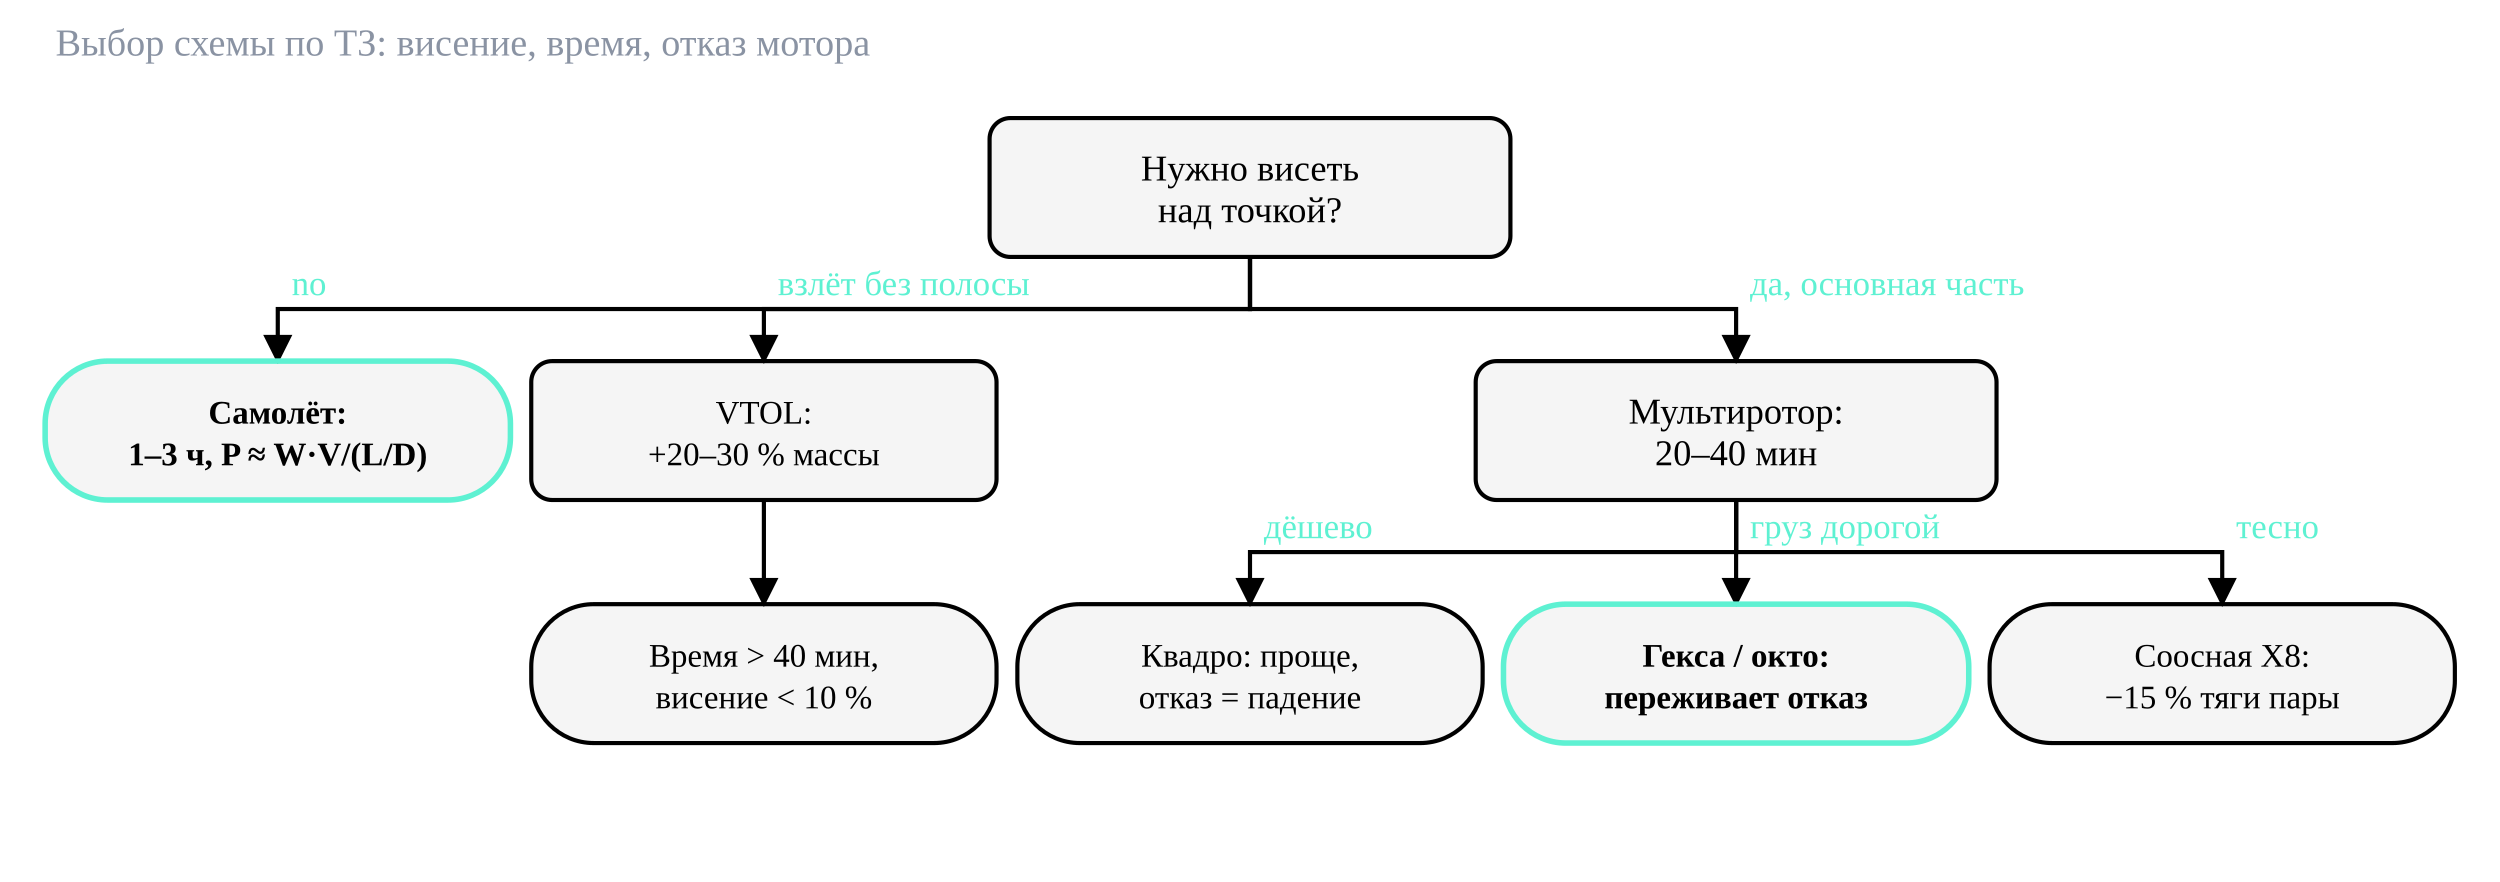
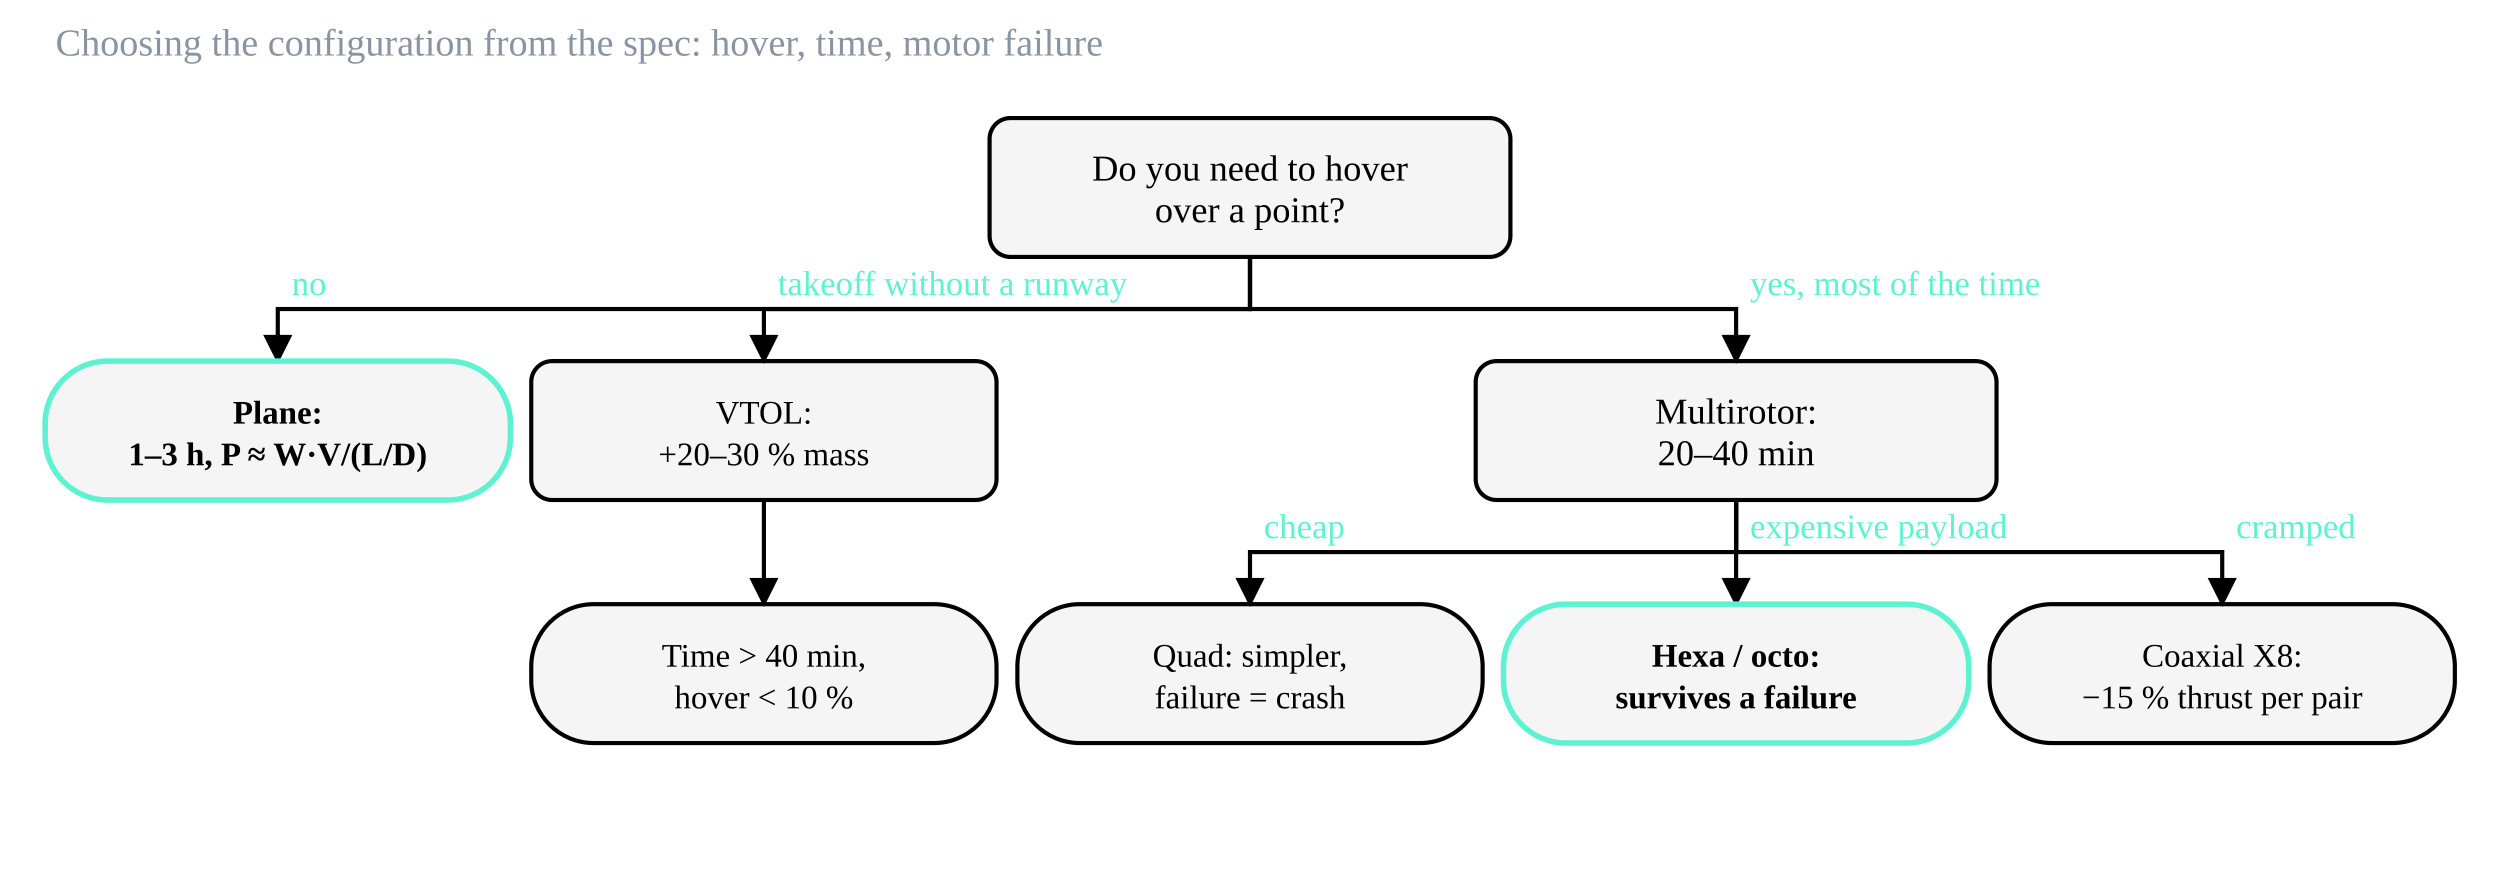
<svg xmlns="http://www.w3.org/2000/svg" viewBox="0 0 720 254" width="100%" role="img" aria-labelledby="t" style="max-width:720px;display:block;margin:0 auto">
  <style>text{font-family: var(--gc-font-mono, ui-monospace, Menlo, monospace); font-size: 12px;fill:currentColor} .m{fill:var(--gc-ink-muted, #8a93a3)} .a{fill:var(--gc-accent-hud, #5ef1d2)} .w{fill:var(--gc-signal-amber, #f0b24c)} .d{fill:var(--gc-signal-red, #e8636b)} .box{fill:var(--gc-surface-200, rgba(128,128,128,0.08));stroke:currentColor;stroke-width:1.2} .boxa{fill:var(--gc-surface-200, rgba(128,128,128,0.08));stroke:var(--gc-accent-hud, #5ef1d2);stroke-width:1.6} .ln{stroke:currentColor;stroke-width:1.2;fill:none} .lna{stroke:var(--gc-accent-hud, #5ef1d2);stroke-width:1.6;fill:none} .lnm{stroke:var(--gc-ink-muted, #8a93a3);stroke-width:1;fill:none;stroke-dasharray:4 3} .t{font-size:11px} .b{font-weight:600}</style>
  <defs>
    <marker id="ar" viewBox="0 0 10 10" refX="9" refY="5" markerWidth="7" markerHeight="7" orient="auto-start-reverse">
      <path d="M0 0L10 5L0 10z" fill="currentColor" />
    </marker>
    <marker id="ara" viewBox="0 0 10 10" refX="9" refY="5" markerWidth="7" markerHeight="7" orient="auto-start-reverse">
      <path d="M0 0L10 5L0 10z" fill="var(--gc-accent-hud, #5ef1d2)" />
    </marker>
  </defs>
-   <text x="16" y="16" text-anchor="start" class="m t">Выбор схемы по ТЗ: висение, время, отказ мотора</text>
+   <text x="16" y="16" text-anchor="start" class="m t">Choosing the configuration from the spec: hover, time, motor failure</text>
  <rect class="box" x="285.0" y="34" width="150.0" height="40" rx="6" />
-   <text x="360.0" y="52.0" text-anchor="middle" style="font-size:10.5px">Нужно висеть</text>
-   <text x="360.0" y="64.0" text-anchor="middle" style="font-size:10.5px">над точкой?</text>
+   <text x="360.0" y="52.0" text-anchor="middle" style="font-size:10.5px">Do you need to hover</text>
+   <text x="360.0" y="64.0" text-anchor="middle" style="font-size:10.5px">over a point?</text>
  <path class="ln" d="M360.0 74 L360.0 89.0 L80.0 89.0 L80.0 104" marker-end="url(#ar)" />
  <text x="84.0" y="85.0" text-anchor="start" class="a t" style="font-size:10px">no</text>
  <rect class="boxa" x="13.0" y="104" width="134.0" height="40" rx="18" />
-   <text x="80.0" y="122.0" text-anchor="middle" class="b" style="font-size:9.5px">Самолёт:</text>
-   <text x="80.0" y="134.0" text-anchor="middle" class="b" style="font-size:9.5px">1–3 ч, P ≈ W·V/(L/D)</text>
+   <text x="80.0" y="122.0" text-anchor="middle" class="b" style="font-size:9.5px">Plane:</text>
+   <text x="80.0" y="134.0" text-anchor="middle" class="b" style="font-size:9.5px">1–3 h, P ≈ W·V/(L/D)</text>
  <path class="ln" d="M360.0 74 L360.0 89.0 L220.0 89.0 L220.0 104" marker-end="url(#ar)" />
-   <text x="224.0" y="85.0" text-anchor="start" class="a t" style="font-size:10px">взлёт без полосы</text>
+   <text x="224.0" y="85.0" text-anchor="start" class="a t" style="font-size:10px">takeoff without a runway</text>
  <rect class="box" x="153.0" y="104" width="134.0" height="40" rx="6" />
  <text x="220.0" y="122.0" text-anchor="middle" style="font-size:9.5px">VTOL:</text>
-   <text x="220.0" y="134.0" text-anchor="middle" style="font-size:9.5px">+20–30 % массы</text>
+   <text x="220.0" y="134.0" text-anchor="middle" style="font-size:9.5px">+20–30 % mass</text>
  <path class="ln" d="M220.0 144 L220.0 159.0 L220.0 159.0 L220.0 174" marker-end="url(#ar)" />
  <rect class="box" x="153.0" y="174" width="134.0" height="40" rx="18" />
-   <text x="220.0" y="192.0" text-anchor="middle" style="font-size:9.5px">Время &gt; 40 мин,</text>
-   <text x="220.0" y="204.0" text-anchor="middle" style="font-size:9.5px">висение &lt; 10 %</text>
+   <text x="220.0" y="192.0" text-anchor="middle" style="font-size:9.5px">Time &gt; 40 min,</text>
+   <text x="220.0" y="204.0" text-anchor="middle" style="font-size:9.5px">hover &lt; 10 %</text>
  <path class="ln" d="M360.0 74 L360.0 89.0 L500.0 89.0 L500.0 104" marker-end="url(#ar)" />
-   <text x="504.0" y="85.0" text-anchor="start" class="a t" style="font-size:10px">да, основная часть</text>
+   <text x="504.0" y="85.0" text-anchor="start" class="a t" style="font-size:10px">yes, most of the time</text>
  <rect class="box" x="425.0" y="104" width="150.0" height="40" rx="6" />
-   <text x="500.0" y="122.0" text-anchor="middle" style="font-size:10.5px">Мультиротор:</text>
-   <text x="500.0" y="134.0" text-anchor="middle" style="font-size:10.5px">20–40 мин</text>
+   <text x="500.0" y="122.0" text-anchor="middle" style="font-size:10.5px">Multirotor:</text>
+   <text x="500.0" y="134.0" text-anchor="middle" style="font-size:10.5px">20–40 min</text>
  <path class="ln" d="M500.0 144 L500.0 159.0 L360.0 159.0 L360.0 174" marker-end="url(#ar)" />
-   <text x="364.0" y="155.0" text-anchor="start" class="a t" style="font-size:10px">дёшево</text>
+   <text x="364.0" y="155.0" text-anchor="start" class="a t" style="font-size:10px">cheap</text>
  <rect class="box" x="293.0" y="174" width="134.0" height="40" rx="18" />
-   <text x="360.0" y="192.0" text-anchor="middle" style="font-size:9.5px">Квадро: проще,</text>
-   <text x="360.0" y="204.0" text-anchor="middle" style="font-size:9.5px">отказ = падение</text>
+   <text x="360.0" y="192.0" text-anchor="middle" style="font-size:9.5px">Quad: simpler,</text>
+   <text x="360.0" y="204.0" text-anchor="middle" style="font-size:9.5px">failure = crash</text>
  <path class="ln" d="M500.0 144 L500.0 159.0 L500.0 159.0 L500.0 174" marker-end="url(#ar)" />
-   <text x="504.0" y="155.0" text-anchor="start" class="a t" style="font-size:10px">груз дорогой</text>
+   <text x="504.0" y="155.0" text-anchor="start" class="a t" style="font-size:10px">expensive payload</text>
  <rect class="boxa" x="433.0" y="174" width="134.0" height="40" rx="18" />
-   <text x="500.0" y="192.0" text-anchor="middle" class="b" style="font-size:9.5px">Гекса / окто:</text>
-   <text x="500.0" y="204.0" text-anchor="middle" class="b" style="font-size:9.5px">переживает отказ</text>
+   <text x="500.0" y="192.0" text-anchor="middle" class="b" style="font-size:9.5px">Hexa / octo:</text>
+   <text x="500.0" y="204.0" text-anchor="middle" class="b" style="font-size:9.5px">survives a failure</text>
  <path class="ln" d="M500.0 144 L500.0 159.0 L640.0 159.0 L640.0 174" marker-end="url(#ar)" />
-   <text x="644.0" y="155.0" text-anchor="start" class="a t" style="font-size:10px">тесно</text>
+   <text x="644.0" y="155.0" text-anchor="start" class="a t" style="font-size:10px">cramped</text>
  <rect class="box" x="573.0" y="174" width="134.0" height="40" rx="18" />
-   <text x="640.0" y="192.0" text-anchor="middle" style="font-size:9.5px">Соосная X8:</text>
-   <text x="640.0" y="204.0" text-anchor="middle" style="font-size:9.5px">−15 % тяги пары</text>
+   <text x="640.0" y="192.0" text-anchor="middle" style="font-size:9.5px">Coaxial X8:</text>
+   <text x="640.0" y="204.0" text-anchor="middle" style="font-size:9.5px">−15 % thrust per pair</text>
</svg>
